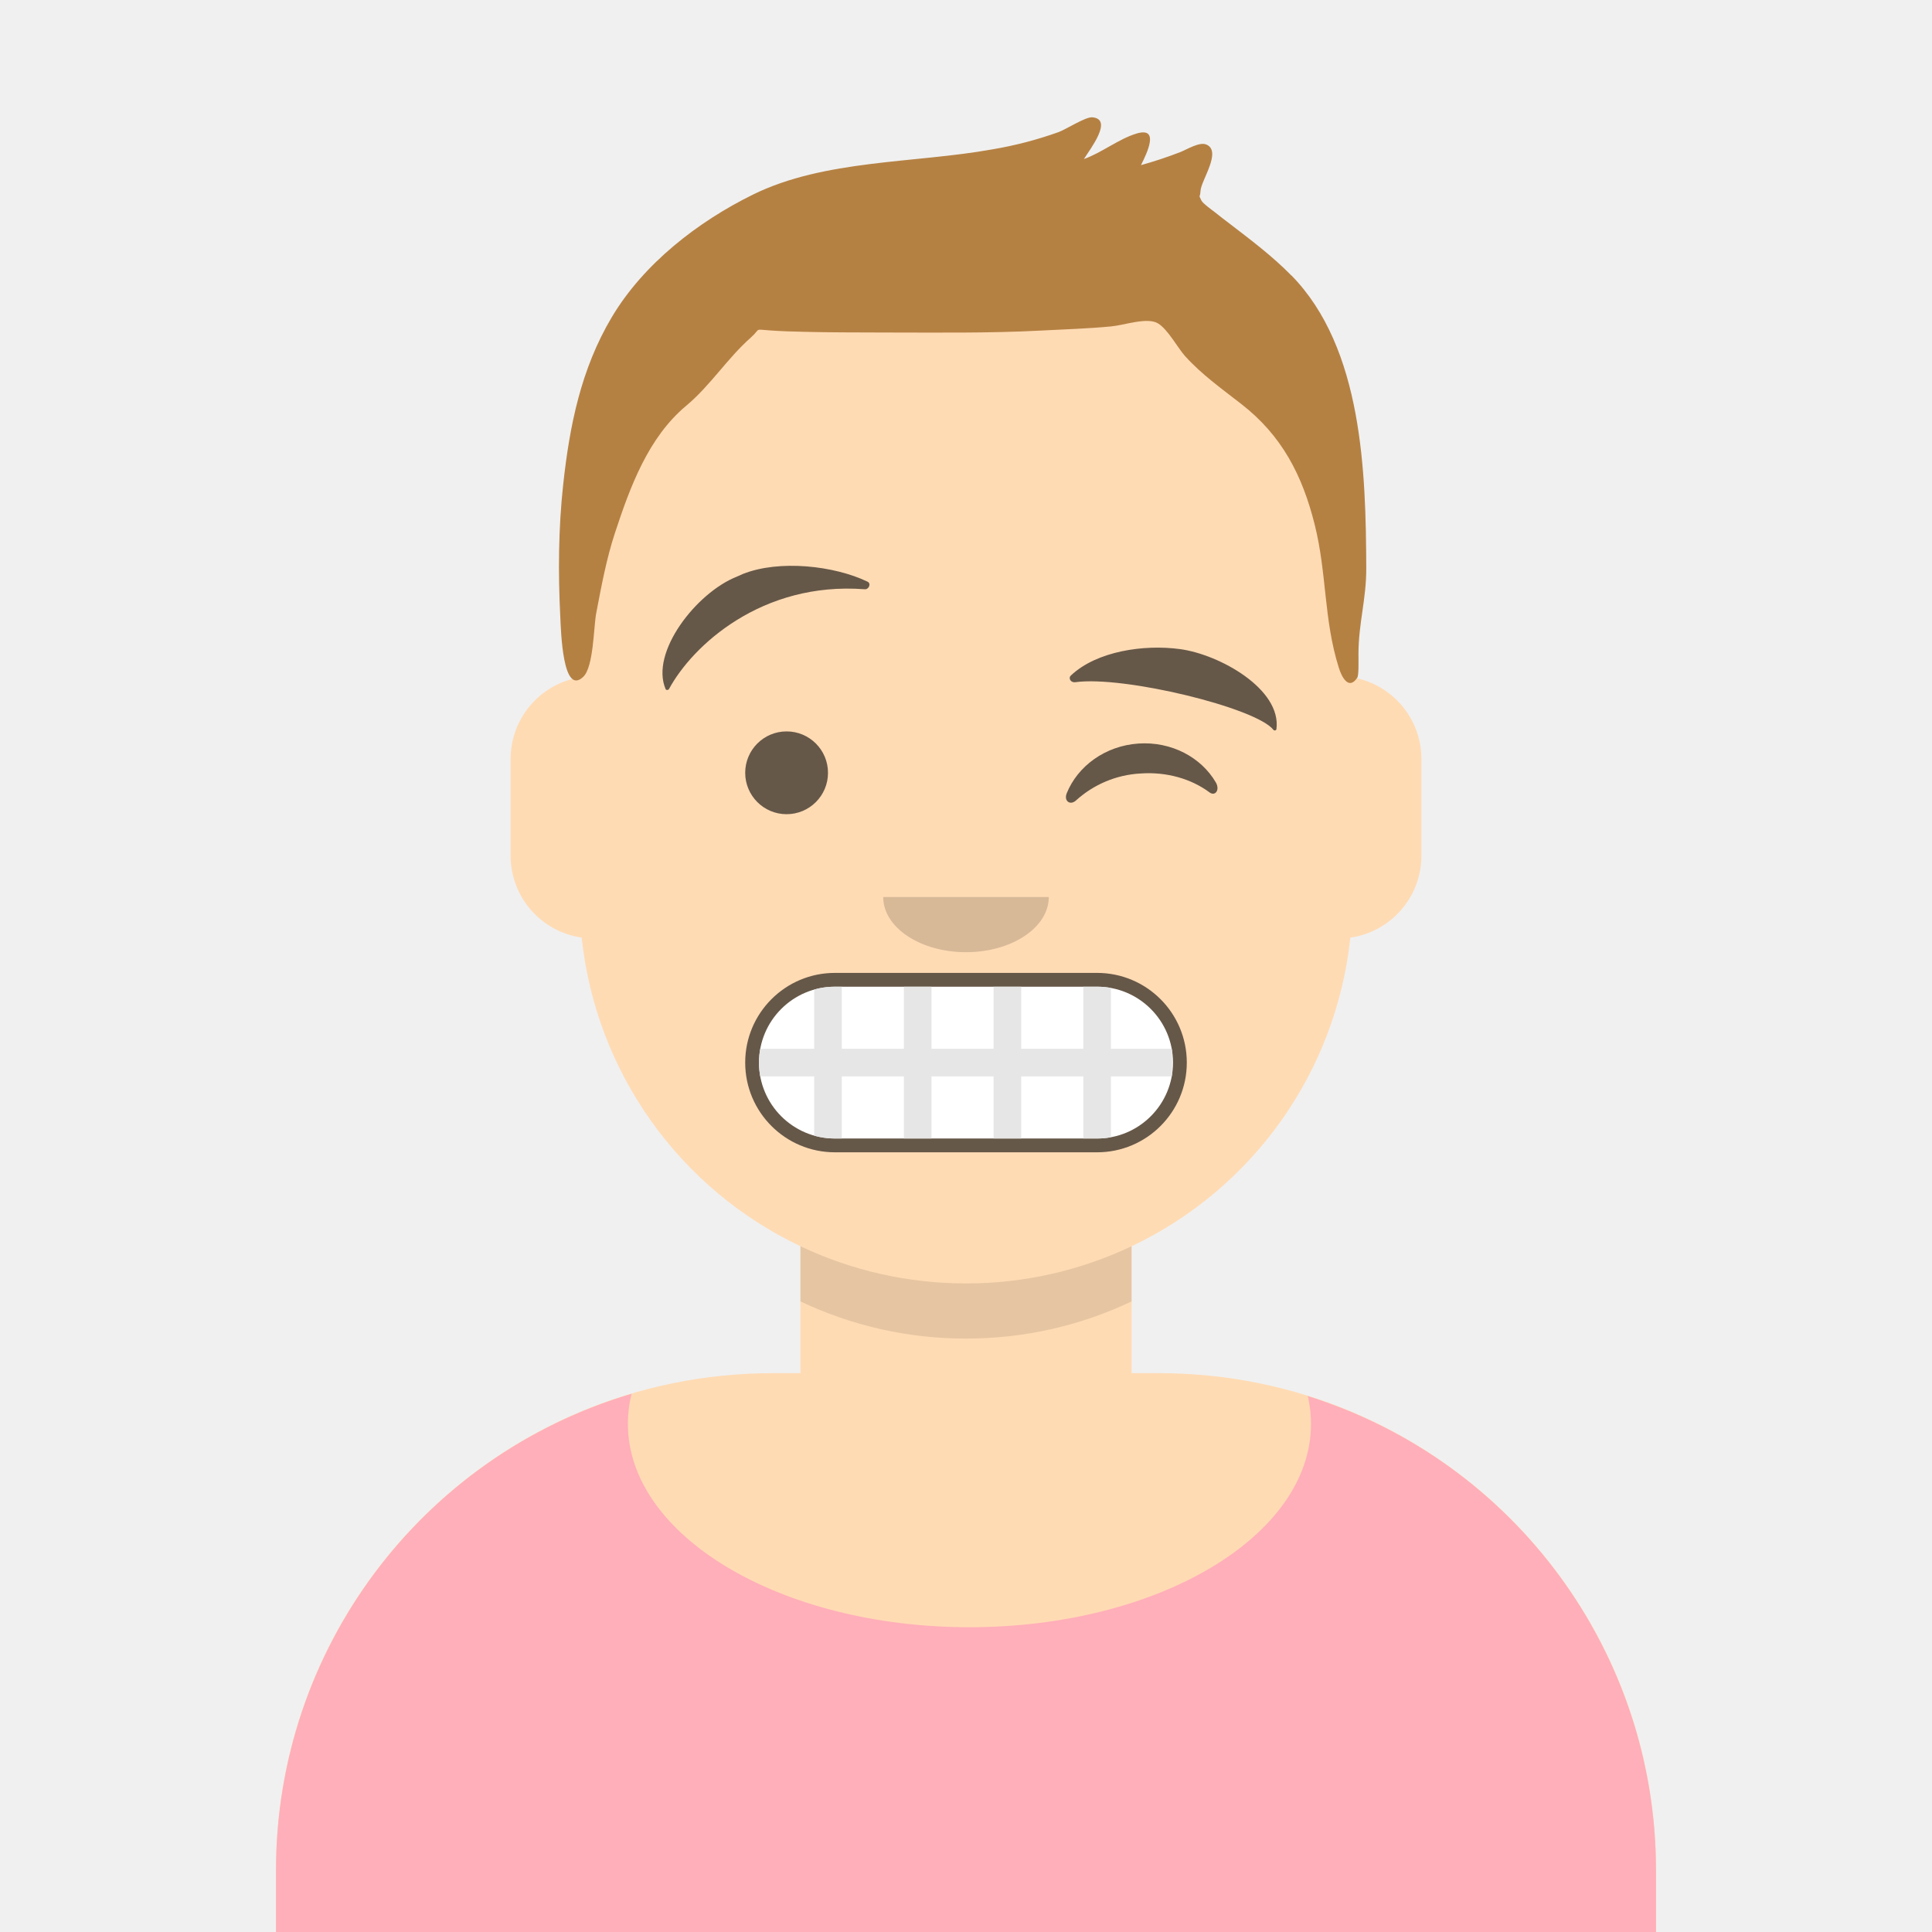
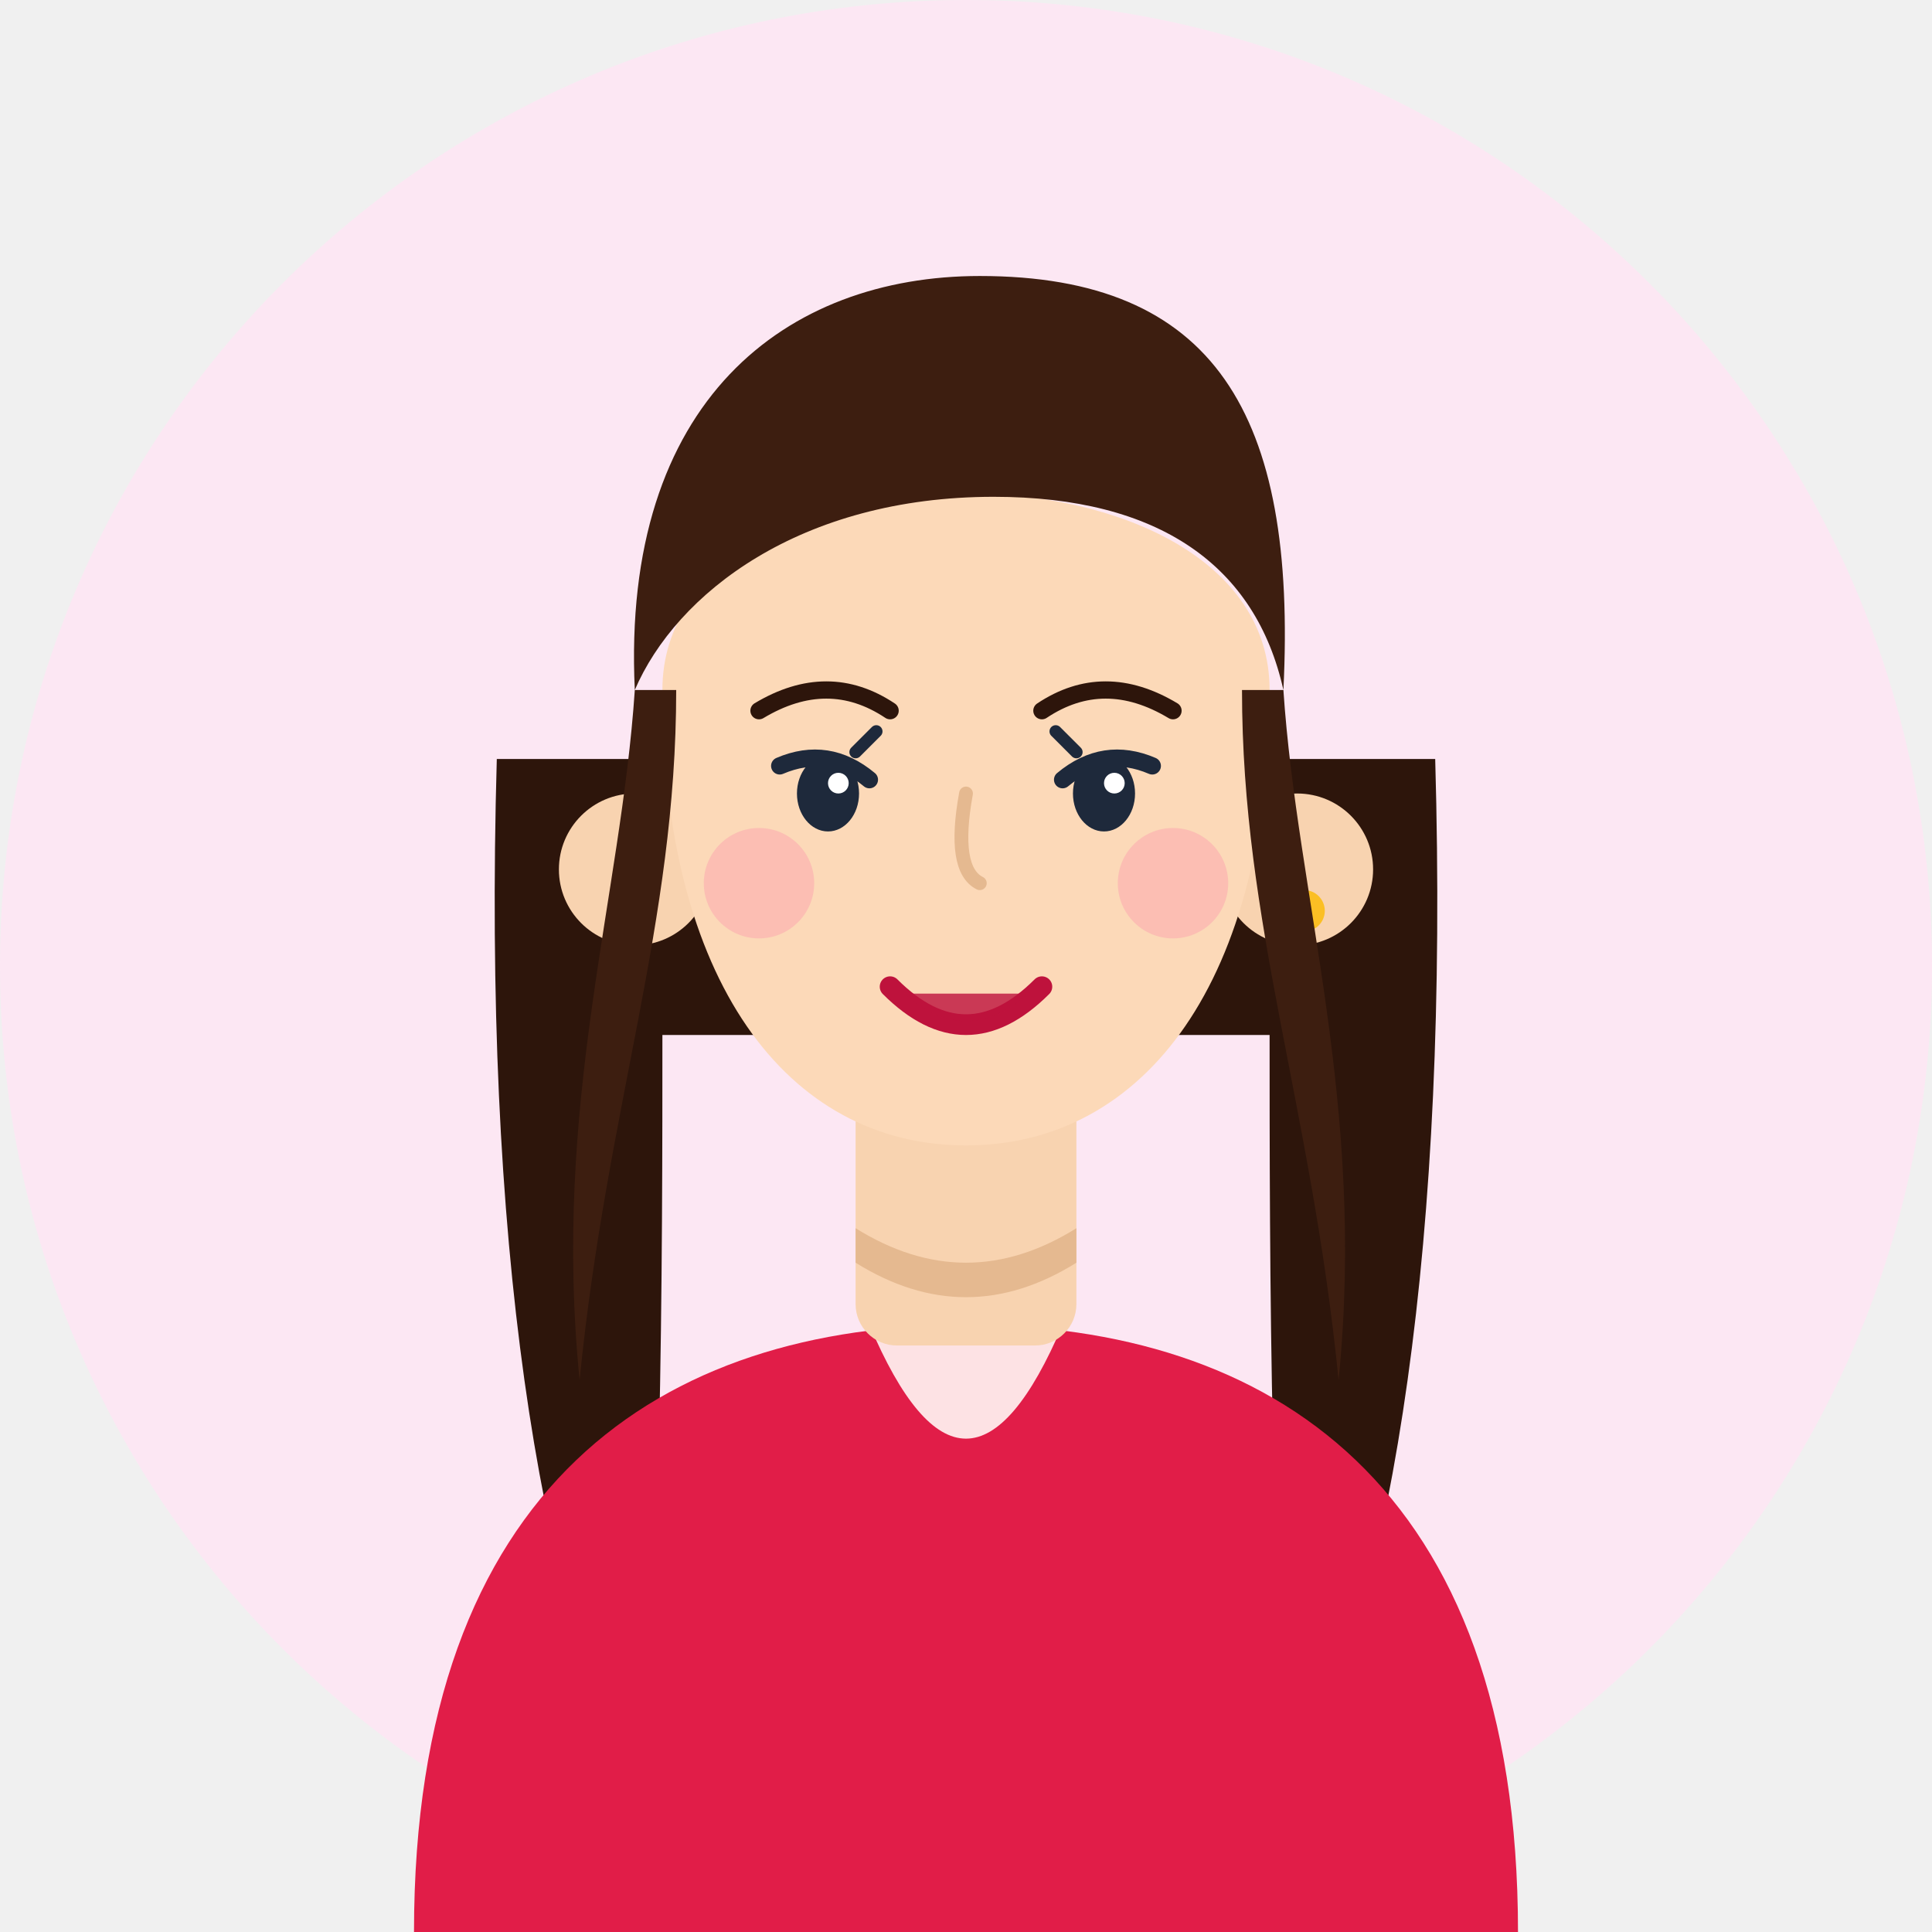
- <svg xmlns="http://www.w3.org/2000/svg" viewBox="0 0 280 280" fill="none" shape-rendering="auto">
-   <mask id="viewboxMask">
-     <rect width="280" height="280" rx="0" ry="0" x="0" y="0" fill="#fff" />
-   </mask>
-   <g mask="url(#viewboxMask)">
-     <g transform="translate(8)">
-       <path d="M132 36a56 56 0 0 0-56 56v6.17A12 12 0 0 0 66 110v14a12 12 0 0 0 10.3 11.88 56.04 56.04 0 0 0 31.7 44.73v18.4h-4a72 72 0 0 0-72 72v9h200v-9a72 72 0 0 0-72-72h-4v-18.39a56.04 56.04 0 0 0 31.7-44.73A12 12 0 0 0 198 124v-14a12 12 0 0 0-10-11.83V92a56 56 0 0 0-56-56Z" fill="#ffdbb4" />
-       <path d="M108 180.61v8a55.79 55.79 0 0 0 24 5.39c8.59 0 16.73-1.93 24-5.39v-8a55.79 55.79 0 0 1-24 5.39 55.79 55.79 0 0 1-24-5.39Z" fill="#000" fill-opacity=".1" />
-       <g transform="translate(0 170)">
-         <path d="M132.5 65.83c27.34 0 49.5-13.2 49.5-29.48 0-1.37-.16-2.7-.46-4.02A72.03 72.03 0 0 1 232 101.05V110H32v-8.95A72.03 72.03 0 0 1 83.53 32a18 18 0 0 0-.53 4.35c0 16.28 22.16 29.48 49.5 29.48Z" fill="#ffafb9" />
-       </g>
-       <g transform="translate(78 134)">
-         <rect x="22" y="7" width="64" height="26" rx="13" fill="#000" fill-opacity=".6" />
-         <rect x="24" y="9" width="60" height="22" rx="11" fill="#fff" />
-         <path d="M24.18 18H32V9.41A11 11 0 0 1 35 9h1v9h9V9h4v9h9V9h4v9h9V9h2c.68 0 1.35.06 2 .18V18h8.82l.05.28v3.44l-.05.28H75v8.82c-.65.12-1.32.18-2 .18h-2v-9h-9v9h-4v-9h-9v9h-4v-9h-9v9h-1a11 11 0 0 1-3-.41V22h-7.82a11.06 11.06 0 0 1 0-4Z" fill="#E6E6E6" />
-       </g>
-       <g transform="translate(104 122)">
-         <path fill-rule="evenodd" clip-rule="evenodd" d="M16 8c0 4.42 5.37 8 12 8s12-3.58 12-8" fill="#000" fill-opacity=".16" />
-       </g>
-       <g transform="translate(76 90)">
-         <g fill="#000" fill-opacity=".6">
-           <path d="M36 22a6 6 0 1 1-12 0 6 6 0 0 1 12 0Z" />
-           <path fill-rule="evenodd" clip-rule="evenodd" d="M70.6 24.96c1.59-3.92 5.55-6.86 10.37-7.2 4.8-.33 9.12 2 11.24 5.64.63 1.09-.1 2.06-.93 1.43-2.6-1.93-6.15-3-10-2.73A15.13 15.13 0 0 0 71.95 26c-.84.78-1.81.1-1.35-1.04Z" />
-         </g>
-       </g>
-       <g transform="translate(76 82)">
-         <path d="m22.77 1.58.9-.4C28.93-.91 36.88-.03 41.73 2.3c.57.27.18 1.15-.4 1.1-14.92-1.14-24.96 8.15-28.37 14.45-.1.18-.41.2-.49.03-2.3-5.32 4.45-13.98 10.3-16.3ZM87 12.07c5.75.77 14.74 5.8 13.99 11.6-.03.2-.31.26-.44.1-2.49-3.2-21.71-7.87-28.71-6.9-.64.1-1.07-.57-.63-.98 3.75-3.54 10.62-4.52 15.78-3.82Z" fill-rule="evenodd" clip-rule="evenodd" fill="#000" fill-opacity=".6" />
-       </g>
-       <g transform="translate(-1)">
-         <path fill-rule="evenodd" clip-rule="evenodd" d="M180.15 39.92c-2.76-2.82-5.96-5.21-9.08-7.61-.69-.53-1.39-1.05-2.06-1.6-.15-.12-1.72-1.24-1.9-1.66-.45-.99-.19-.22-.12-1.4.08-1.5 3.13-5.73.85-6.7-1-.43-2.8.7-3.75 1.08a59.56 59.56 0 0 1-5.73 1.9c.93-1.85 2.7-5.57-.63-4.58-2.6.78-5.03 2.77-7.64 3.7.86-1.4 4.32-5.8 1.2-6.05-.98-.07-3.8 1.75-4.86 2.14a55.81 55.81 0 0 1-9.63 2.51c-11.2 2.02-24.3 1.45-34.65 6.54-8 3.93-15.88 10.03-20.5 17.8-4.44 7.48-6.1 15.67-7.03 24.25-.69 6.3-.74 12.8-.42 19.12.1 2.07.34 11.61 3.34 8.72 1.5-1.44 1.49-7.25 1.87-9.22.75-3.91 1.47-7.85 2.72-11.64 2.2-6.68 4.81-13.8 10.3-18.4 3.53-2.94 6.01-6.93 9.39-9.9 1.51-1.35.36-1.2 2.8-1.03 1.63.12 3.28.16 4.92.2 3.8.1 7.6.08 11.4.1 7.64 0 15.25.12 22.89-.28 3.4-.18 6.8-.28 10.18-.6 1.9-.17 5.25-1.38 6.8-.45 1.43.84 2.91 3.61 3.94 4.75 2.41 2.67 5.3 4.72 8.12 6.92 5.9 4.57 8.87 10.33 10.66 17.48 1.79 7.13 1.29 13.75 3.5 20.76.38 1.24 1.4 3.36 2.67 1.46.24-.36.18-2.3.18-3.42 0-4.52 1.14-7.91 1.13-12.46-.06-13.83-.5-31.87-10.85-42.44Z" fill="#b58143" />
-       </g>
-       <g transform="translate(49 72)" />
-       <g transform="translate(62 42)" />
-     </g>
+ <svg xmlns="http://www.w3.org/2000/svg" viewBox="0 0 280 280" fill="none">
+   <circle cx="140" cy="140" r="140" fill="#FCE7F3" />
+   <g transform="translate(0, 10)">
+     <path d="M72 100 C70 170, 78 220, 92 250 C96 230, 96 170, 96 140 L184 140 C184 170, 184 230, 188 250 C202 220, 210 170, 208 100 Z" fill="#2D150B" />
+     <path d="M60 270 C60 205, 96 182, 140 182 C184 182, 220 205, 220 270 Z" fill="#E11D48" />
+     <path d="M126 182 Q140 215 154 182 Z" fill="#FDE2E4" />
+     <rect x="124" y="145" width="32" height="40" rx="6" fill="#F8D3B0" />
+     <path d="M124 168 Q140 178 156 168 L156 173 Q140 183 124 173 Z" fill="#E5B990" />
+     <circle cx="92" cy="116" r="11" fill="#F8D3B0" />
+     <circle cx="188" cy="116" r="11" fill="#F8D3B0" />
+     <circle cx="91" cy="122" r="3" fill="#FBBF24" />
+     <circle cx="189" cy="122" r="3" fill="#FBBF24" />
+     <path d="M96 90 C96 52, 184 52, 184 90 C184 132, 166 156, 140 156 C114 156, 96 132, 96 90 Z" fill="#FCD9B8" />
+     <ellipse cx="120" cy="105" rx="4.5" ry="5.5" fill="#1E293B" />
+     <ellipse cx="160" cy="105" rx="4.5" ry="5.5" fill="#1E293B" />
+     <circle cx="121.5" cy="103.5" r="1.5" fill="#FFFFFF" />
+     <circle cx="161.5" cy="103.5" r="1.5" fill="#FFFFFF" />
+     <path d="M113 101 Q120 98 126 103" stroke="#1E293B" stroke-width="2.5" stroke-linecap="round" />
+     <path d="M154 103 Q160 98 167 101" stroke="#1E293B" stroke-width="2.5" stroke-linecap="round" />
+     <path d="M124 99 L127 96" stroke="#1E293B" stroke-width="1.8" stroke-linecap="round" />
+     <path d="M156 99 L153 96" stroke="#1E293B" stroke-width="1.8" stroke-linecap="round" />
+     <path d="M110 93 Q120 87 129 93" stroke="#2D150B" stroke-width="2.5" stroke-linecap="round" />
+     <path d="M151 93 Q160 87 170 93" stroke="#2D150B" stroke-width="2.5" stroke-linecap="round" />
+     <circle cx="110" cy="118" r="8" fill="#FDA4AF" fill-opacity="0.5" />
+     <circle cx="170" cy="118" r="8" fill="#FDA4AF" fill-opacity="0.5" />
+     <path d="M140 105 Q138 116 142 118" stroke="#E5B990" stroke-width="2" stroke-linecap="round" />
+     <path d="M129 133 Q140 144 151 133" stroke="#BE123C" stroke-width="3" stroke-linecap="round" />
+     <path d="M131 134 Q140 142 149 134" fill="#BE123C" fill-opacity="0.8" />
+     <path d="M92 90 C90 48, 114 30, 142 30 C176 30, 188 50, 186 90 C182 72, 168 62, 144 62 C116 62, 98 76, 92 90 Z" fill="#3D1E10" />
+     <path d="M92 90 C90 120, 80 150, 84 190 C88 150, 98 124, 98 90 Z" fill="#3D1E10" />
+     <path d="M186 90 C188 120, 198 150, 194 190 C190 150, 180 124, 180 90 Z" fill="#3D1E10" />
  </g>
</svg>
